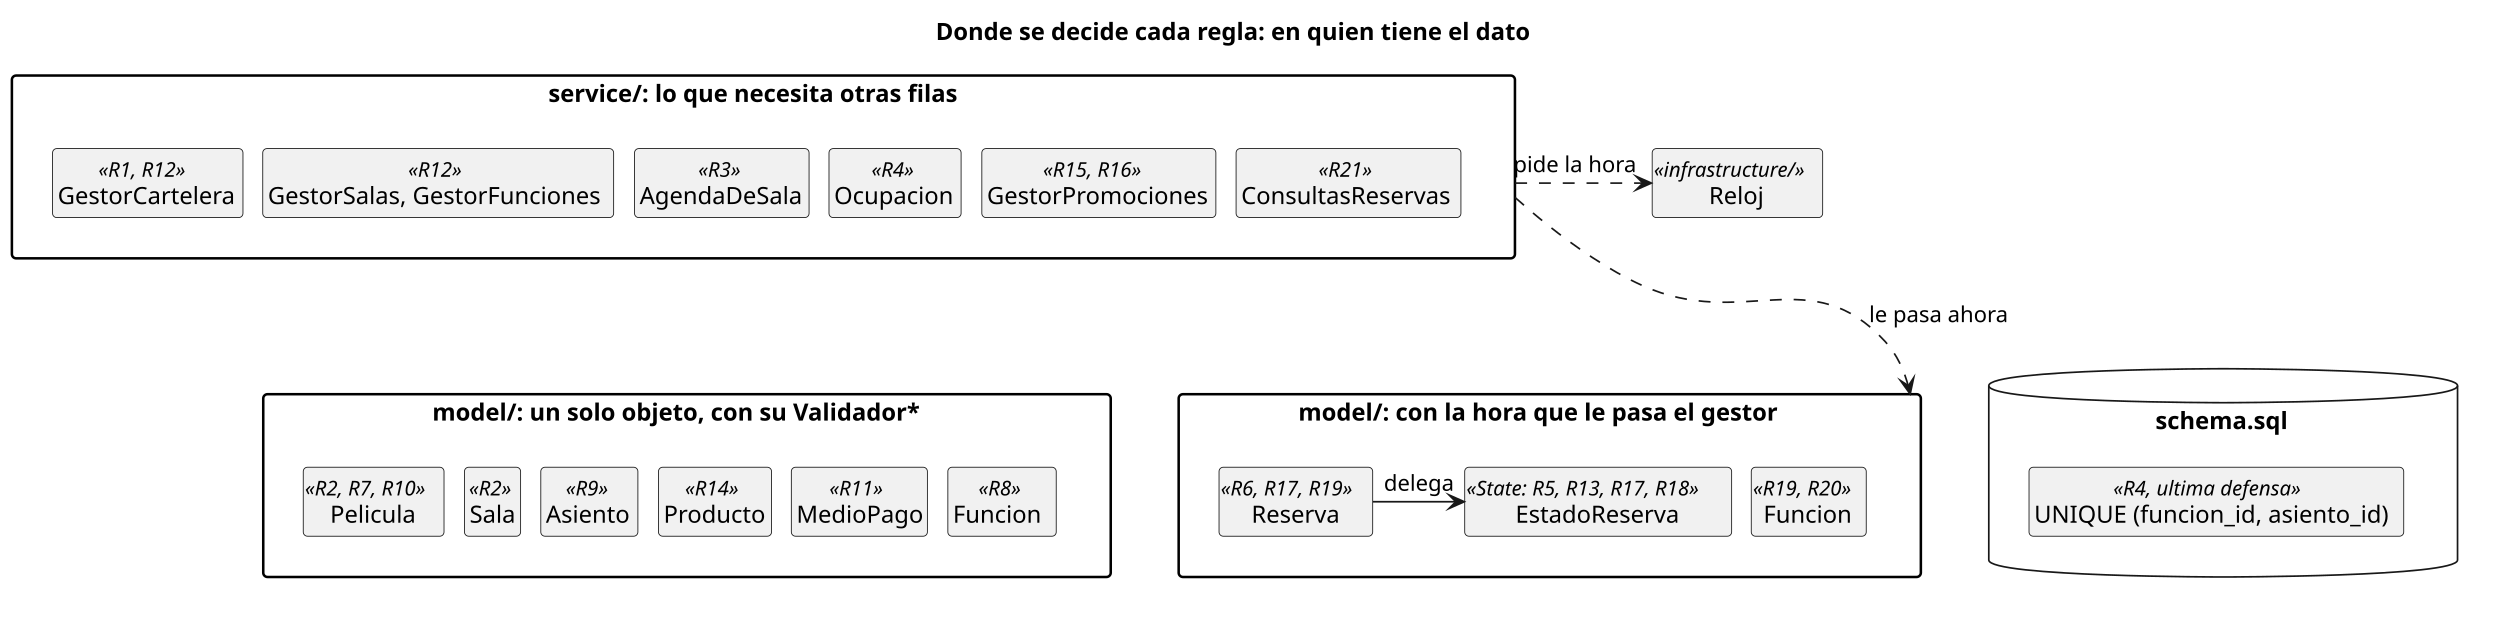
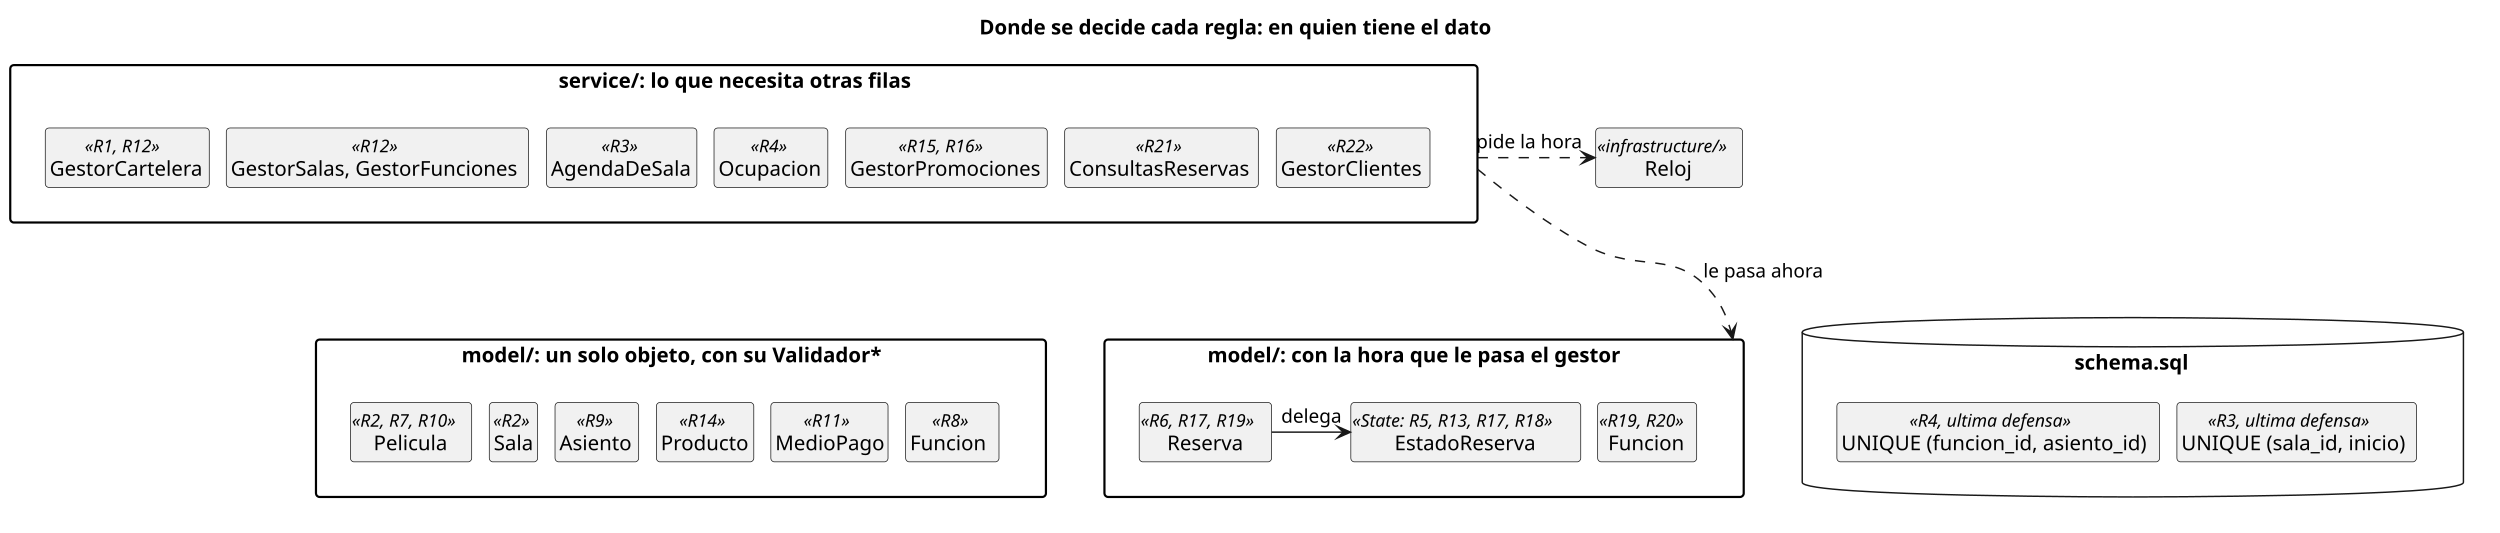
- <svg xmlns="http://www.w3.org/2000/svg" version="1.1" data-diagram-type="CLASS" style="width:1472px;height:364px;background:#FFFFFF;" width="1472px" height="364px" viewBox="0 0 1472 364" zoomAndPan="magnify" preserveAspectRatio="none" contentStyleType="text/css">
+ <svg xmlns="http://www.w3.org/2000/svg" version="1.1" data-diagram-type="CLASS" style="width:1709px;height:364px;background:#FFFFFF;" width="1709px" height="364px" viewBox="0 0 1709 364" zoomAndPan="magnify" preserveAspectRatio="none" contentStyleType="text/css">
  <defs />
  <g font-family="sans-serif" lengthAdjust="spacing">
    <g class="title" data-source-line="1">
-       <text x="550.958" y="23.535" fill="#000" font-size="14" textLength="363.084" font-weight="700">Donde se decide cada regla: en quien tiene el dato</text>
+       <text x="669.458" y="23.535" fill="#000" font-size="14" textLength="363.084" font-weight="700">Donde se decide cada regla: en quien tiene el dato</text>
    </g>
    <g class="cluster" data-qualified-name="srv" id="ent0002" data-source-line="18">
-       <rect x="7" y="44.488" width="885" height="107.62" fill="none" style="stroke:#000;stroke-width:1.5;" rx="2.5" ry="2.5" />
-       <text x="322.892" y="60.023" fill="#000" font-size="14" textLength="253.217" font-weight="700">service/: lo que necesita otras filas</text>
+       <rect x="7" y="44.488" width="1003" height="107.62" fill="none" style="stroke:#000;stroke-width:1.5;" rx="2.5" ry="2.5" />
+       <text x="381.892" y="60.023" fill="#000" font-size="14" textLength="253.217" font-weight="700">service/: lo que necesita otras filas</text>
    </g>
-     <g class="cluster" data-qualified-name="hora" id="ent0009" data-source-line="27">
-       <rect x="694" y="232.108" width="437" height="107.62" fill="none" style="stroke:#000;stroke-width:1.5;" rx="2.5" ry="2.5" />
-       <text x="764.444" y="247.643" fill="#000" font-size="14" textLength="296.112" font-weight="700">model/: con la hora que le pasa el gestor</text>
+     <g class="cluster" data-qualified-name="hora" id="ent0010" data-source-line="28">
+       <rect x="755" y="232.108" width="437" height="107.62" fill="none" style="stroke:#000;stroke-width:1.5;" rx="2.5" ry="2.5" />
+       <text x="825.444" y="247.643" fill="#000" font-size="14" textLength="296.112" font-weight="700">model/: con la hora que le pasa el gestor</text>
    </g>
-     <g class="cluster" data-qualified-name="datos" id="ent0013" data-source-line="33">
-       <rect x="155" y="232.108" width="499" height="107.62" fill="none" style="stroke:#000;stroke-width:1.5;" rx="2.5" ry="2.5" />
-       <text x="254.53" y="247.643" fill="#000" font-size="14" textLength="299.94" font-weight="700">model/: un solo objeto, con su Validador*</text>
+     <g class="cluster" data-qualified-name="datos" id="ent0014" data-source-line="34">
+       <rect x="216" y="232.108" width="499" height="107.62" fill="none" style="stroke:#000;stroke-width:1.5;" rx="2.5" ry="2.5" />
+       <text x="315.53" y="247.643" fill="#000" font-size="14" textLength="299.94" font-weight="700">model/: un solo objeto, con su Validador*</text>
    </g>
-     <g class="cluster" data-qualified-name="db" id="ent0020" data-source-line="42">
-       <path d="M1171,227.108 C1171,217.108 1309,217.108 1309,217.108 C1309,217.108 1447,217.108 1447,227.108 L1447,329.728 C1447,339.728 1309,339.728 1309,339.728 C1309,339.728 1171,339.728 1171,329.728 L1171,227.108" style="stroke:#181818;stroke-width:1;" fill="none" />
-       <path d="M1171,227.108 C1171,237.108 1309,237.108 1309,237.108 C1309,237.108 1447,237.108 1447,227.108" style="stroke:#181818;stroke-width:1;" fill="none" />
-       <text x="1269.112" y="252.643" fill="#000" font-size="14" textLength="79.775" font-weight="700">schema.sql</text>
+     <g class="cluster" data-qualified-name="db" id="ent0021" data-source-line="43">
+       <path d="M1232,227.108 C1232,217.108 1458,217.108 1458,217.108 C1458,217.108 1684,217.108 1684,227.108 L1684,329.728 C1684,339.728 1458,339.728 1458,339.728 C1458,339.728 1232,339.728 1232,329.728 L1232,227.108" style="stroke:#181818;stroke-width:1;" fill="none" />
+       <path d="M1232,227.108 C1232,237.108 1458,237.108 1458,237.108 C1458,237.108 1684,237.108 1684,227.108" style="stroke:#181818;stroke-width:1;" fill="none" />
+       <text x="1418.112" y="252.643" fill="#000" font-size="14" textLength="79.775" font-weight="700">schema.sql</text>
    </g>
    <g class="entity" data-qualified-name="srv.GestorCartelera" id="ent0003" data-source-line="19">
      <rect x="30.95" y="87.488" width="112.107" height="40.621" fill="#F1F1F1" style="stroke:#181818;stroke-width:0.5;" rx="2.5" ry="2.5" />
      <text x="57.95" y="104.09" fill="#000" font-size="12" textLength="58.107" font-style="italic">«R1, R12»</text>
      <text x="33.95" y="120.156" fill="#000" font-size="14" textLength="106.107">GestorCartelera</text>
    </g>
    <g class="entity" data-qualified-name="srv.Bajas" id="ent0004" data-source-line="20">
      <rect x="154.7" y="87.488" width="206.607" height="40.621" fill="#F1F1F1" style="stroke:#181818;stroke-width:0.5;" rx="2.5" ry="2.5" />
      <text x="240.335" y="104.09" fill="#000" font-size="12" textLength="35.338" font-style="italic">«R12»</text>
      <text x="157.7" y="120.156" fill="#000" font-size="14" textLength="200.607">GestorSalas, GestorFunciones</text>
    </g>
    <g class="entity" data-qualified-name="srv.AgendaDeSala" id="ent0005" data-source-line="21">
      <rect x="373.62" y="87.488" width="102.756" height="40.621" fill="#F1F1F1" style="stroke:#181818;stroke-width:0.5;" rx="2.5" ry="2.5" />
      <text x="411.123" y="104.09" fill="#000" font-size="12" textLength="27.75" font-style="italic">«R3»</text>
      <text x="376.62" y="120.156" fill="#000" font-size="14" textLength="96.756">AgendaDeSala</text>
    </g>
    <g class="entity" data-qualified-name="srv.Ocupacion" id="ent0006" data-source-line="22">
      <rect x="488.11" y="87.488" width="77.784" height="40.621" fill="#F1F1F1" style="stroke:#181818;stroke-width:0.5;" rx="2.5" ry="2.5" />
      <text x="513.127" y="104.09" fill="#000" font-size="12" textLength="27.75" font-style="italic">«R4»</text>
      <text x="491.11" y="120.156" fill="#000" font-size="14" textLength="71.784">Ocupacion</text>
    </g>
    <g class="entity" data-qualified-name="srv.GestorPromociones" id="ent0007" data-source-line="23">
      <rect x="578.1" y="87.488" width="137.797" height="40.621" fill="#F1F1F1" style="stroke:#181818;stroke-width:0.5;" rx="2.5" ry="2.5" />
      <text x="614.151" y="104.09" fill="#000" font-size="12" textLength="65.695" font-style="italic">«R15, R16»</text>
      <text x="581.1" y="120.156" fill="#000" font-size="14" textLength="131.797">GestorPromociones</text>
    </g>
    <g class="entity" data-qualified-name="srv.ConsultasReservas" id="ent0008" data-source-line="24">
      <rect x="727.81" y="87.488" width="132.383" height="40.621" fill="#F1F1F1" style="stroke:#181818;stroke-width:0.5;" rx="2.5" ry="2.5" />
      <text x="776.332" y="104.09" fill="#000" font-size="12" textLength="35.338" font-style="italic">«R21»</text>
      <text x="730.81" y="120.156" fill="#000" font-size="14" textLength="126.383">ConsultasReservas</text>
    </g>
-     <g class="entity" data-qualified-name="hora.Funcion" id="ent0010" data-source-line="28">
-       <rect x="1031.15" y="275.108" width="67.695" height="40.621" fill="#F1F1F1" style="stroke:#181818;stroke-width:0.5;" rx="2.5" ry="2.5" />
-       <text x="1032.15" y="291.71" fill="#000" font-size="12" textLength="65.695" font-style="italic">«R19, R20»</text>
-       <text x="1038.303" y="307.776" fill="#000" font-size="14" textLength="53.389">Funcion</text>
+     <g class="entity" data-qualified-name="srv.GestorClientes" id="ent0009" data-source-line="25">
+       <rect x="872.47" y="87.488" width="105.06" height="40.621" fill="#F1F1F1" style="stroke:#181818;stroke-width:0.5;" rx="2.5" ry="2.5" />
+       <text x="907.331" y="104.09" fill="#000" font-size="12" textLength="35.338" font-style="italic">«R22»</text>
+       <text x="875.47" y="120.156" fill="#000" font-size="14" textLength="99.06">GestorClientes</text>
    </g>
-     <g class="entity" data-qualified-name="hora.Reserva" id="ent0011" data-source-line="29">
-       <rect x="717.77" y="275.108" width="90.465" height="40.621" fill="#F1F1F1" style="stroke:#181818;stroke-width:0.5;" rx="2.5" ry="2.5" />
-       <text x="718.77" y="291.71" fill="#000" font-size="12" textLength="88.465" font-style="italic">«R6, R17, R19»</text>
-       <text x="736.855" y="307.776" fill="#000" font-size="14" textLength="52.295">Reserva</text>
+     <g class="entity" data-qualified-name="hora.Funcion" id="ent0011" data-source-line="29">
+       <rect x="1092.15" y="275.108" width="67.695" height="40.621" fill="#F1F1F1" style="stroke:#181818;stroke-width:0.5;" rx="2.5" ry="2.5" />
+       <text x="1093.15" y="291.71" fill="#000" font-size="12" textLength="65.695" font-style="italic">«R19, R20»</text>
+       <text x="1099.303" y="307.776" fill="#000" font-size="14" textLength="53.389">Funcion</text>
    </g>
-     <g class="entity" data-qualified-name="hora.EstadoReserva" id="ent0012" data-source-line="30">
-       <rect x="862.42" y="275.108" width="157.168" height="40.621" fill="#F1F1F1" style="stroke:#181818;stroke-width:0.5;" rx="2.5" ry="2.5" />
-       <text x="863.42" y="291.71" fill="#000" font-size="12" textLength="155.168" font-style="italic">«State: R5, R13, R17, R18»</text>
-       <text x="892.305" y="307.776" fill="#000" font-size="14" textLength="97.398">EstadoReserva</text>
+     <g class="entity" data-qualified-name="hora.Reserva" id="ent0012" data-source-line="30">
+       <rect x="778.77" y="275.108" width="90.465" height="40.621" fill="#F1F1F1" style="stroke:#181818;stroke-width:0.5;" rx="2.5" ry="2.5" />
+       <text x="779.77" y="291.71" fill="#000" font-size="12" textLength="88.465" font-style="italic">«R6, R17, R19»</text>
+       <text x="797.855" y="307.776" fill="#000" font-size="14" textLength="52.295">Reserva</text>
    </g>
-     <g class="entity" data-qualified-name="datos.Pelicula" id="ent0014" data-source-line="34">
-       <rect x="178.56" y="275.108" width="82.877" height="40.621" fill="#F1F1F1" style="stroke:#181818;stroke-width:0.5;" rx="2.5" ry="2.5" />
-       <text x="179.56" y="291.71" fill="#000" font-size="12" textLength="80.877" font-style="italic">«R2, R7, R10»</text>
-       <text x="194.364" y="307.776" fill="#000" font-size="14" textLength="51.27">Pelicula</text>
+     <g class="entity" data-qualified-name="hora.EstadoReserva" id="ent0013" data-source-line="31">
+       <rect x="923.42" y="275.108" width="157.168" height="40.621" fill="#F1F1F1" style="stroke:#181818;stroke-width:0.5;" rx="2.5" ry="2.5" />
+       <text x="924.42" y="291.71" fill="#000" font-size="12" textLength="155.168" font-style="italic">«State: R5, R13, R17, R18»</text>
+       <text x="953.305" y="307.776" fill="#000" font-size="14" textLength="97.398">EstadoReserva</text>
    </g>
-     <g class="entity" data-qualified-name="datos.Sala" id="ent0015" data-source-line="35">
-       <rect x="273.48" y="275.108" width="33.05" height="40.621" fill="#F1F1F1" style="stroke:#181818;stroke-width:0.5;" rx="2.5" ry="2.5" />
-       <text x="276.13" y="291.71" fill="#000" font-size="12" textLength="27.75" font-style="italic">«R2»</text>
-       <text x="276.48" y="307.776" fill="#000" font-size="14" textLength="27.05">Sala</text>
+     <g class="entity" data-qualified-name="datos.Pelicula" id="ent0015" data-source-line="35">
+       <rect x="239.56" y="275.108" width="82.877" height="40.621" fill="#F1F1F1" style="stroke:#181818;stroke-width:0.5;" rx="2.5" ry="2.5" />
+       <text x="240.56" y="291.71" fill="#000" font-size="12" textLength="80.877" font-style="italic">«R2, R7, R10»</text>
+       <text x="255.364" y="307.776" fill="#000" font-size="14" textLength="51.27">Pelicula</text>
    </g>
-     <g class="entity" data-qualified-name="datos.Asiento" id="ent0016" data-source-line="36">
-       <rect x="318.42" y="275.108" width="57.167" height="40.621" fill="#F1F1F1" style="stroke:#181818;stroke-width:0.5;" rx="2.5" ry="2.5" />
-       <text x="333.128" y="291.71" fill="#000" font-size="12" textLength="27.75" font-style="italic">«R9»</text>
-       <text x="321.42" y="307.776" fill="#000" font-size="14" textLength="51.167">Asiento</text>
+     <g class="entity" data-qualified-name="datos.Sala" id="ent0016" data-source-line="36">
+       <rect x="334.48" y="275.108" width="33.05" height="40.621" fill="#F1F1F1" style="stroke:#181818;stroke-width:0.5;" rx="2.5" ry="2.5" />
+       <text x="337.13" y="291.71" fill="#000" font-size="12" textLength="27.75" font-style="italic">«R2»</text>
+       <text x="337.48" y="307.776" fill="#000" font-size="14" textLength="27.05">Sala</text>
    </g>
-     <g class="entity" data-qualified-name="datos.FuncionDatos" id="ent0017" data-source-line="37">
-       <rect x="558.09" y="275.108" width="63.818" height="40.621" fill="#F1F1F1" style="stroke:#181818;stroke-width:0.5;" rx="2.5" ry="2.5" />
-       <text x="576.124" y="291.71" fill="#000" font-size="12" textLength="27.75" font-style="italic">«R8»</text>
-       <text x="561.09" y="307.776" fill="#000" font-size="14" textLength="53.389">Funcion</text>
+     <g class="entity" data-qualified-name="datos.Asiento" id="ent0017" data-source-line="37">
+       <rect x="379.42" y="275.108" width="57.167" height="40.621" fill="#F1F1F1" style="stroke:#181818;stroke-width:0.5;" rx="2.5" ry="2.5" />
+       <text x="394.128" y="291.71" fill="#000" font-size="12" textLength="27.75" font-style="italic">«R9»</text>
+       <text x="382.42" y="307.776" fill="#000" font-size="14" textLength="51.167">Asiento</text>
    </g>
-     <g class="entity" data-qualified-name="datos.Producto" id="ent0018" data-source-line="38">
-       <rect x="387.71" y="275.108" width="66.573" height="40.621" fill="#F1F1F1" style="stroke:#181818;stroke-width:0.5;" rx="2.5" ry="2.5" />
-       <text x="403.328" y="291.71" fill="#000" font-size="12" textLength="35.338" font-style="italic">«R14»</text>
-       <text x="390.71" y="307.776" fill="#000" font-size="14" textLength="60.573">Producto</text>
+     <g class="entity" data-qualified-name="datos.FuncionDatos" id="ent0018" data-source-line="38">
+       <rect x="619.09" y="275.108" width="63.818" height="40.621" fill="#F1F1F1" style="stroke:#181818;stroke-width:0.5;" rx="2.5" ry="2.5" />
+       <text x="637.124" y="291.71" fill="#000" font-size="12" textLength="27.75" font-style="italic">«R8»</text>
+       <text x="622.09" y="307.776" fill="#000" font-size="14" textLength="53.389">Funcion</text>
    </g>
-     <g class="entity" data-qualified-name="datos.MedioPago" id="ent0019" data-source-line="39">
-       <rect x="465.94" y="275.108" width="80.115" height="40.621" fill="#F1F1F1" style="stroke:#181818;stroke-width:0.5;" rx="2.5" ry="2.5" />
-       <text x="488.329" y="291.71" fill="#000" font-size="12" textLength="35.338" font-style="italic">«R11»</text>
-       <text x="468.94" y="307.776" fill="#000" font-size="14" textLength="74.115">MedioPago</text>
+     <g class="entity" data-qualified-name="datos.Producto" id="ent0019" data-source-line="39">
+       <rect x="448.71" y="275.108" width="66.573" height="40.621" fill="#F1F1F1" style="stroke:#181818;stroke-width:0.5;" rx="2.5" ry="2.5" />
+       <text x="464.328" y="291.71" fill="#000" font-size="12" textLength="35.338" font-style="italic">«R14»</text>
+       <text x="451.71" y="307.776" fill="#000" font-size="14" textLength="60.573">Producto</text>
    </g>
-     <g class="entity" data-qualified-name="db.Unico" id="ent0021" data-source-line="43">
-       <rect x="1194.69" y="275.108" width="220.621" height="40.621" fill="#F1F1F1" style="stroke:#181818;stroke-width:0.5;" rx="2.5" ry="2.5" />
-       <text x="1244.315" y="291.71" fill="#000" font-size="12" textLength="121.371" font-style="italic">«R4, ultima defensa»</text>
-       <text x="1197.69" y="307.776" fill="#000" font-size="14" textLength="214.621">UNIQUE (funcion_id, asiento_id)</text>
+     <g class="entity" data-qualified-name="datos.MedioPago" id="ent0020" data-source-line="40">
+       <rect x="526.94" y="275.108" width="80.115" height="40.621" fill="#F1F1F1" style="stroke:#181818;stroke-width:0.5;" rx="2.5" ry="2.5" />
+       <text x="549.329" y="291.71" fill="#000" font-size="12" textLength="35.338" font-style="italic">«R11»</text>
+       <text x="529.94" y="307.776" fill="#000" font-size="14" textLength="74.115">MedioPago</text>
+     </g>
+     <g class="entity" data-qualified-name="db.Unico" id="ent0022" data-source-line="44">
+       <rect x="1255.69" y="275.108" width="220.621" height="40.621" fill="#F1F1F1" style="stroke:#181818;stroke-width:0.5;" rx="2.5" ry="2.5" />
+       <text x="1305.315" y="291.71" fill="#000" font-size="12" textLength="121.371" font-style="italic">«R4, ultima defensa»</text>
+       <text x="1258.69" y="307.776" fill="#000" font-size="14" textLength="214.621">UNIQUE (funcion_id, asiento_id)</text>
+     </g>
+     <g class="entity" data-qualified-name="db.UnicoFuncion" id="ent0023" data-source-line="45">
+       <rect x="1488.13" y="275.108" width="163.739" height="40.621" fill="#F1F1F1" style="stroke:#181818;stroke-width:0.5;" rx="2.5" ry="2.5" />
+       <text x="1509.314" y="291.71" fill="#000" font-size="12" textLength="121.371" font-style="italic">«R3, ultima defensa»</text>
+       <text x="1491.13" y="307.776" fill="#000" font-size="14" textLength="157.739">UNIQUE (sala_id, inicio)</text>
    </g>
    <g class="entity" data-qualified-name="Reloj" id="ent0001" data-source-line="16">
-       <rect x="972.81" y="87.488" width="100.373" height="40.621" fill="#F1F1F1" style="stroke:#181818;stroke-width:0.5;" rx="2.5" ry="2.5" />
-       <text x="973.81" y="104.09" fill="#000" font-size="12" textLength="98.373" font-style="italic">«infrastructure/»</text>
-       <text x="1006.218" y="120.156" fill="#000" font-size="14" textLength="33.558">Reloj</text>
+       <rect x="1090.81" y="87.488" width="100.373" height="40.621" fill="#F1F1F1" style="stroke:#181818;stroke-width:0.5;" rx="2.5" ry="2.5" />
+       <text x="1091.81" y="104.09" fill="#000" font-size="12" textLength="98.373" font-style="italic">«infrastructure/»</text>
+       <text x="1124.218" y="120.156" fill="#000" font-size="14" textLength="33.558">Reloj</text>
    </g>
-     <g class="link" data-entity-1="ent0002" data-entity-2="ent0001" id="lnk23" data-source-line="46" data-link-type="dependency">
-       <path d="M892.149,107.798 C892.225,107.798 892.302,107.798 892.379,107.798 C892.534,107.798 892.69,107.798 892.848,107.798 C893.481,107.798 894.144,107.798 894.834,107.798 C900.359,107.798 907.675,107.798 916.02,107.798 C932.71,107.798 948.515,107.798 967.33,107.798" style="stroke:#181818;stroke-width:1;stroke-dasharray:7,7;" fill="none" id="srv-to-Reloj" codeLine="46" />
-       <polygon points="972.33,107.798,963.33,103.798,967.33,107.798,963.33,111.798,972.33,107.798" fill="#181818" style="stroke:#181818;stroke-width:1;stroke-linejoin:miter;stroke-miterlimit:10;" />
-       <text x="891.09" y="101.367" fill="#000" font-size="13" textLength="75.08">pide la hora</text>
+     <g class="link" data-entity-1="ent0002" data-entity-2="ent0001" id="lnk25" data-source-line="48" data-link-type="dependency">
+       <path d="M1010.149,107.798 C1010.225,107.798 1010.302,107.798 1010.379,107.798 C1010.534,107.798 1010.69,107.798 1010.848,107.798 C1011.481,107.798 1012.144,107.798 1012.834,107.798 C1018.359,107.798 1025.675,107.798 1034.02,107.798 C1050.71,107.798 1066.515,107.798 1085.33,107.798" style="stroke:#181818;stroke-width:1;stroke-dasharray:7,7;" fill="none" id="srv-to-Reloj" codeLine="48" />
+       <polygon points="1090.33,107.798,1081.33,103.798,1085.33,107.798,1081.33,111.798,1090.33,107.798" fill="#181818" style="stroke:#181818;stroke-width:1;stroke-linejoin:miter;stroke-miterlimit:10;" />
+       <text x="1009.09" y="101.367" fill="#000" font-size="13" textLength="75.08">pide la hora</text>
    </g>
-     <g class="link" data-entity-1="ent0002" data-entity-2="ent0009" id="lnk24" data-source-line="47" data-link-type="dependency">
-       <path d="M892.045,116.245 C892.19,116.375 892.337,116.507 892.486,116.64 C897.244,120.89 903.772,126.521 911.475,132.641 C926.88,144.881 946.98,159.078 967,168.108 C1026.46,194.918 1065.96,152.988 1110,201.108 C1116.958,208.708 1121.278,218.219 1123.838,228.239 C1124.158,229.492 1123.42,225.86 1123.687,227.126" style="stroke:#181818;stroke-width:1;stroke-dasharray:7,7;" fill="none" id="srv-to-hora" codeLine="47" />
-       <polygon points="1124.718,232.018,1126.776,222.387,1123.687,227.126,1118.948,224.036,1124.718,232.018" fill="#181818" style="stroke:#181818;stroke-width:1;stroke-linejoin:miter;stroke-miterlimit:10;" />
-       <text x="1100.51" y="189.677" fill="#000" font-size="13" textLength="84.125">le pasa ahora</text>
+     <g class="link" data-entity-1="ent0002" data-entity-2="ent0010" id="lnk26" data-source-line="49" data-link-type="dependency">
+       <path d="M1010.042,115.621 C1010.115,115.682 1010.189,115.743 1010.264,115.804 C1010.412,115.928 1010.563,116.052 1010.715,116.178 C1015.583,120.208 1022.237,125.588 1030.019,131.548 C1045.583,143.468 1065.66,157.708 1085,168.108 C1121.06,187.498 1145.53,169.058 1171,201.108 C1177.41,209.176 1181.453,218.923 1183.905,229.035 C1184.058,229.667 1184.205,230.301 1184.346,230.935 C1184.416,231.253 1183.446,226.679 1183.514,226.997" style="stroke:#181818;stroke-width:1;stroke-dasharray:7,7;" fill="none" id="srv-to-hora" codeLine="49" />
+       <polygon points="1184.553,231.888,1186.595,222.253,1183.514,226.997,1178.77,223.916,1184.553,231.888" fill="#181818" style="stroke:#181818;stroke-width:1;stroke-linejoin:miter;stroke-miterlimit:10;" />
+       <text x="1164.38" y="189.677" fill="#000" font-size="13" textLength="84.125">le pasa ahora</text>
    </g>
-     <g class="link" data-entity-1="ent0011" data-entity-2="ent0012" id="lnk25" data-source-line="48" data-link-type="dependency">
-       <path d="M808.38,295.418 C824.75,295.418 838.75,295.418 857.16,295.418" style="stroke:#181818;stroke-width:1;" fill="none" id="Reserva-to-EstadoReserva" codeLine="48" />
-       <polygon points="862.16,295.418,853.16,291.418,857.16,295.418,853.16,299.418,862.16,295.418" fill="#181818" style="stroke:#181818;stroke-width:1;stroke-linejoin:miter;stroke-miterlimit:10;" />
-       <text x="814.82" y="288.987" fill="#000" font-size="13" textLength="41.71">delega</text>
+     <g class="link" data-entity-1="ent0012" data-entity-2="ent0013" id="lnk27" data-source-line="50" data-link-type="dependency">
+       <path d="M869.38,295.418 C885.75,295.418 899.75,295.418 918.16,295.418" style="stroke:#181818;stroke-width:1;" fill="none" id="Reserva-to-EstadoReserva" codeLine="50" />
+       <polygon points="923.16,295.418,914.16,291.418,918.16,295.418,914.16,299.418,923.16,295.418" fill="#181818" style="stroke:#181818;stroke-width:1;stroke-linejoin:miter;stroke-miterlimit:10;" />
+       <text x="875.82" y="288.987" fill="#000" font-size="13" textLength="41.71">delega</text>
    </g>
  </g>
</svg>
